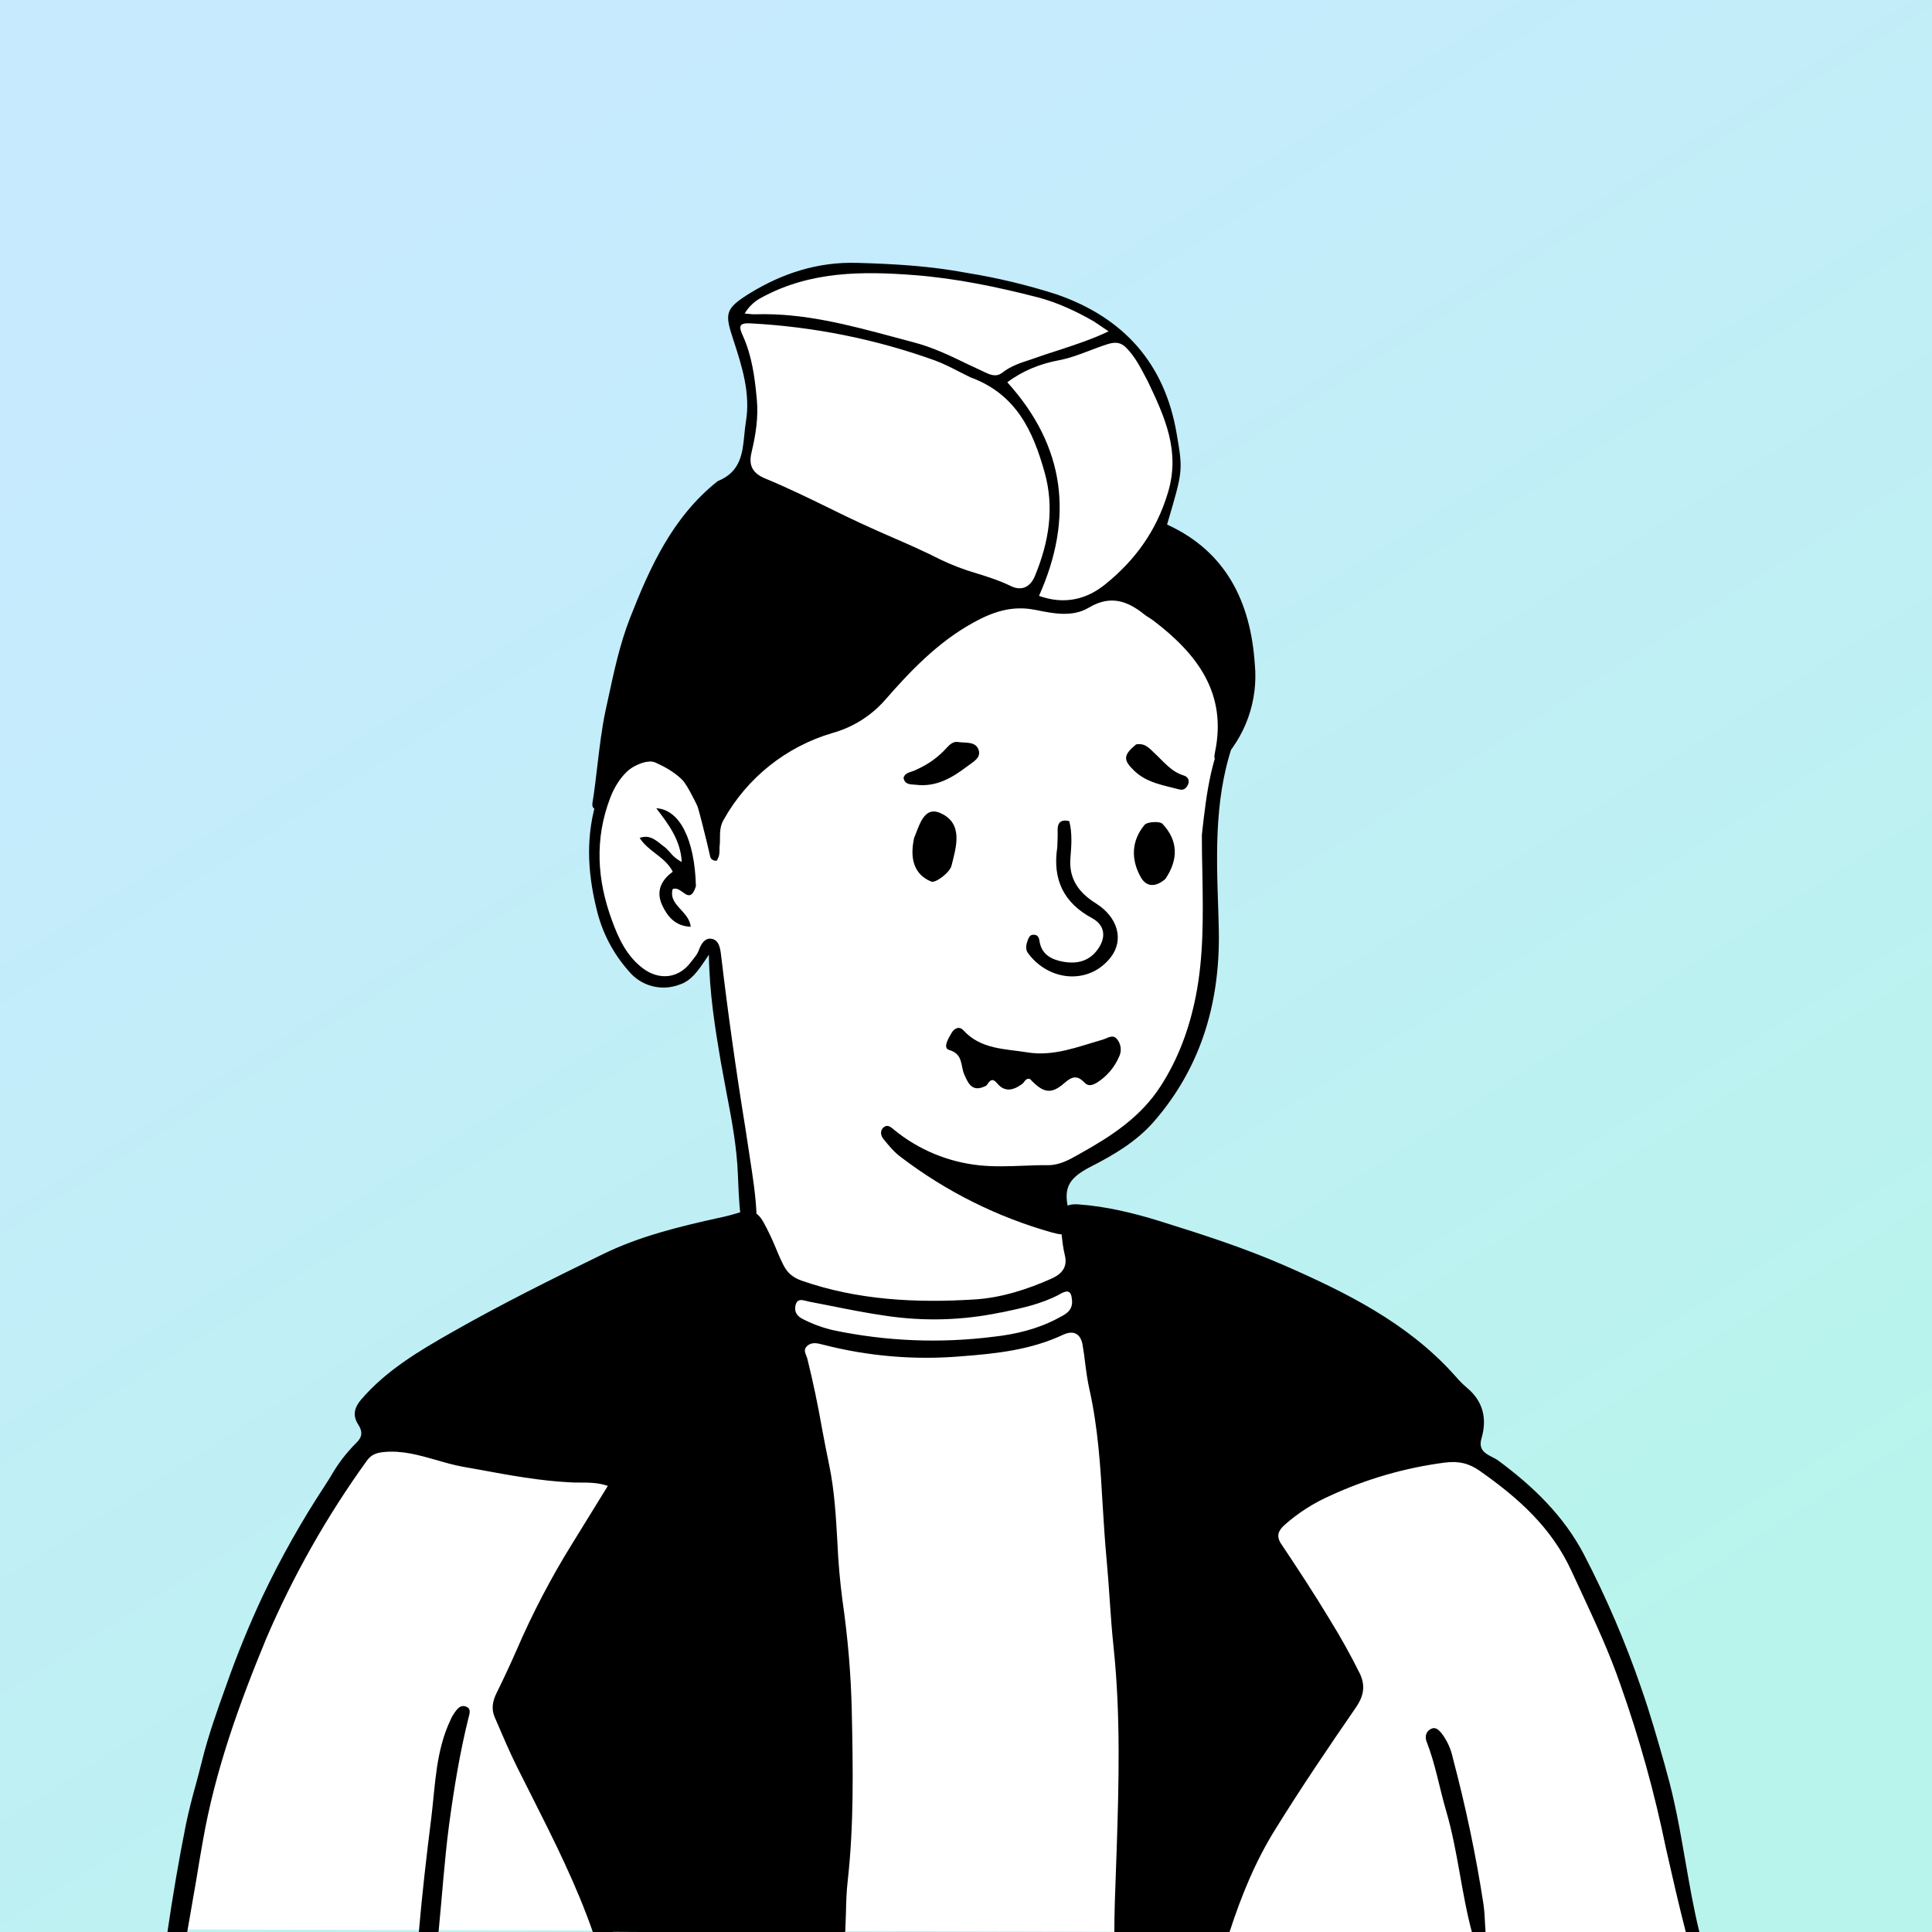
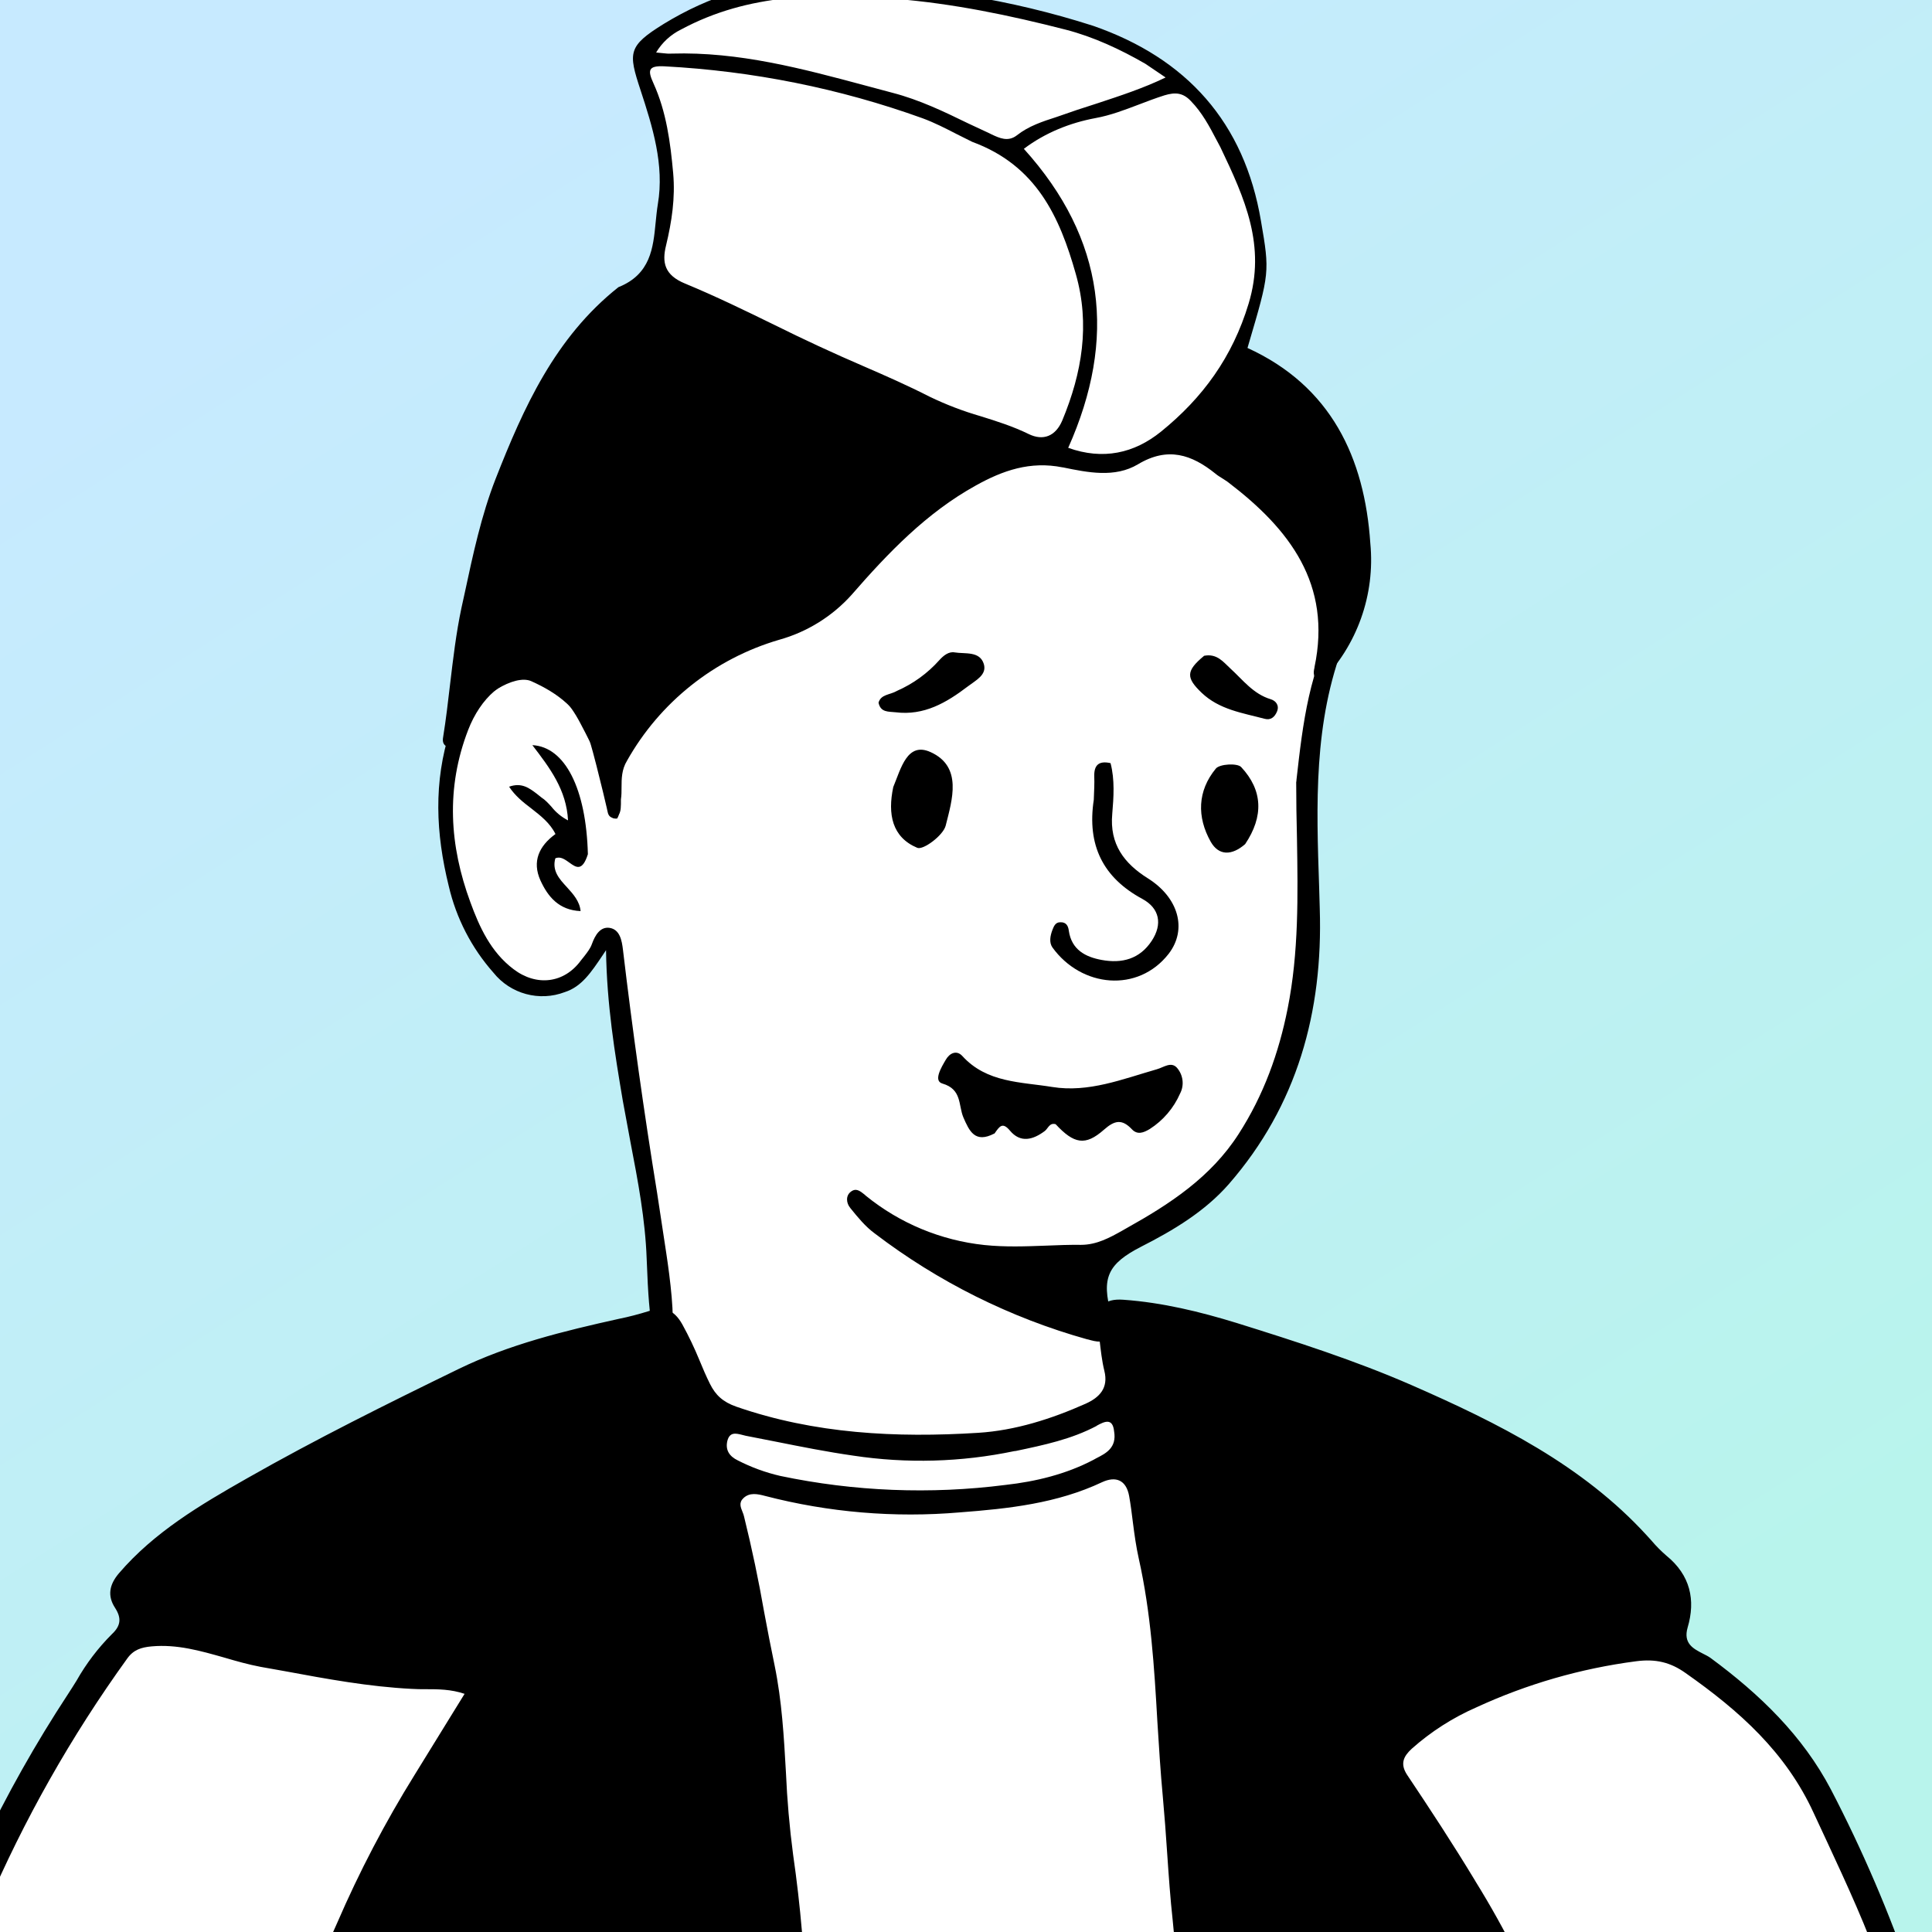
<svg xmlns="http://www.w3.org/2000/svg" viewBox="0 0 1744 1744" fill="none" shape-rendering="auto" width="400" height="400">
  <mask id="viewboxMask">
    <rect width="1744" height="1744" rx="0" ry="0" x="0" y="0" fill="#fff" />
  </mask>
  <g mask="url(#viewboxMask)">
    <rect fill="url(#backgroundLinear)" width="1744" height="1744" x="0" y="0" />
    <defs>
      <linearGradient id="backgroundLinear" gradientTransform="rotate(59 0.5 0.5)">
        <stop stop-color="#c7eaff" />
        <stop offset="1" stop-color="#b8f4ec" />
      </linearGradient>
    </defs>
-     <g transform="translate(531 487)">
-       <path d="M554 727.7c-99.2 297-363.8 388.6-503.7 19.8-19.3-50.7 31-69.5 66.2-91.9 24.1-15.3 36.8-28.5 35.3-42.2-7-64.4-36.9-243.8-36.9-243.8l-3-5.8s.7-1.6-2.2 1.2c-3 3-9.9 34.2-37 34.2-24.5 0-49.2-10.9-61-86.3C7.2 285.6 9.6 214 40 201c12.5-5.3 24-7.2 35.2-.8 11.3 6.4-13-22 112-126C268.4 6.4 396.7-3.5 448.5 8 500.3 19.5 552 44.8 574.9 98.5c27.8 65-25.9 114.3-14 262.5-2.2 53.6.8 171.2-146.6 210.6-28 7.5-19.3 48.4 22.7 58.4 67 21 117 72.3 117 97.9" fill="#fff" />
-       <path fill-rule="evenodd" clip-rule="evenodd" d="m554 266.2.1-1.4c4.1-36.4 8.2-71.7 27.1-103.4 6.5 4.4 5.7 10 3.7 15.2-19.9 51.2-18 104.4-16.2 157.6l.4 14c2.1 66.4-14.5 126.8-58.7 177.5-15.4 17.6-35.8 29.8-56.5 40.3-21.4 11-25.9 20.1-19.2 43.6l.8 2.6c1.4 3.9 2.8 7.9-1 11.8-4.5 4.6-9.5 3.3-14.8 1.8l-.6-.1a406.4 406.4 0 0 1-137-68.3c-6-4.4-10.8-10.3-15.5-16.1l-.3-.4c-2.5-3-3-7.8.5-10.4 3.3-2.5 5.8-.5 8.7 1.8l1 .9a145.5 145.5 0 0 0 76.3 31.7c13.4 1.4 26.6.9 40 .4 7.4-.3 14.8-.6 22.3-.5 10.2 0 18.7-4.7 26.7-9.2l2.8-1.6c27.8-15.5 54.3-32.8 72.2-60.7 16.1-25 25.9-52.2 31.6-80.9 7.2-36.1 6.6-72.7 6-109.8-.3-12-.5-24.2-.5-36.4ZM50.6 190.8c21.9-1.7 34 11.2 44.3 26.3a140.4 140.4 0 0 1 22.4 61.5c.5 3.7 1 7.6-1.2 11.3-4.5.6-4.9-3-5-5.6-.5-20.7-9.7-38.7-18.9-56.1-6.6-12.5-16.2-24.6-31.4-27.6-17.2-3.5-33 12-40.8 32.2-14.5 37.6-12 74.6 1.4 111 5.8 15.9 13.1 32.1 27.8 43.2 14.8 11.3 32.7 9.3 43.6-5.7l2-2.5c2-2.6 4-5.1 5-8 2.1-5.8 5.4-11.2 11.3-10.4 6.8 1 8 8.3 8.7 14a3661 3661 0 0 0 22 156.7l5.9 38.8c2.6 17.1 5.6 41.7 3.6 52.1a28 28 0 0 0-.3 2.2c-.4 2.8-.6 5-4.2 5.5-4.9.8-7-2-7.7-6.4-2.3-17-3-23.6-4-49.6-.9-25.2-5.6-50-10.4-74.9l-5-27c-5.2-30.8-10.3-62-10.8-97l-2 3c-7.6 11.3-13.7 20.5-24.5 24a40.5 40.5 0 0 1-46.1-12.5 127.8 127.8 0 0 1-28.8-55.8c-8.4-34-9.9-67.1.9-100.6 5.2-16.1 23.7-44.7 42.2-42Zm34.6 127.5c4.4 3.2 8.4 6 12-5.4-1.1-42.2-14.7-69.2-35.8-70.3 11.2 14.6 22 28.8 23 48.5a32.3 32.3 0 0 1-10.7-8.8c-2-2.2-4-4.4-6.5-6l-3-2.4c-4.8-3.6-9.7-7.4-17.8-4.5 3.8 5.8 9 10 14.3 14 6 4.7 12 9.3 15.6 16.5-10.6 7.7-15.2 17.7-9.7 29.9 4.8 10.5 11.9 19.2 25.9 19.8-.6-6.3-4.7-10.9-8.8-15.4-5-5.4-9.7-10.6-7.5-18.6 3.2-1.5 6.2.7 9 2.7Z" fill="#000" />
+     <g transform="translate(-348.8 -348.8) scale(1.4)">
+       <g transform="translate(531 487)">
+         <path d="M554 727.7c-99.2 297-363.8 388.6-503.7 19.8-19.3-50.7 31-69.5 66.2-91.9 24.1-15.3 36.8-28.5 35.3-42.2-7-64.4-36.9-243.8-36.9-243.8l-3-5.8s.7-1.6-2.2 1.2c-3 3-9.9 34.2-37 34.2-24.5 0-49.2-10.9-61-86.3C7.2 285.6 9.6 214 40 201c12.5-5.3 24-7.2 35.2-.8 11.3 6.4-13-22 112-126C268.4 6.4 396.7-3.5 448.5 8 500.3 19.5 552 44.8 574.9 98.5c27.8 65-25.9 114.3-14 262.5-2.2 53.6.8 171.2-146.6 210.6-28 7.5-19.3 48.4 22.7 58.4 67 21 117 72.3 117 97.9" fill="#fff" />
+         <path fill-rule="evenodd" clip-rule="evenodd" d="m554 266.2.1-1.4c4.1-36.4 8.2-71.7 27.1-103.4 6.5 4.4 5.7 10 3.7 15.2-19.9 51.2-18 104.4-16.2 157.6l.4 14c2.1 66.4-14.5 126.8-58.7 177.5-15.4 17.6-35.8 29.8-56.5 40.3-21.4 11-25.9 20.1-19.2 43.6l.8 2.6c1.4 3.9 2.8 7.9-1 11.8-4.5 4.6-9.5 3.3-14.8 1.8l-.6-.1a406.4 406.4 0 0 1-137-68.3c-6-4.4-10.8-10.3-15.5-16.1l-.3-.4c-2.5-3-3-7.8.5-10.4 3.3-2.5 5.8-.5 8.7 1.8l1 .9a145.5 145.5 0 0 0 76.3 31.7c13.4 1.4 26.6.9 40 .4 7.4-.3 14.8-.6 22.3-.5 10.2 0 18.7-4.7 26.7-9.2l2.8-1.6c27.8-15.5 54.3-32.8 72.2-60.7 16.1-25 25.9-52.2 31.6-80.9 7.2-36.1 6.6-72.7 6-109.8-.3-12-.5-24.2-.5-36.4ZM50.6 190.8c21.9-1.7 34 11.2 44.3 26.3a140.4 140.4 0 0 1 22.4 61.5c.5 3.7 1 7.6-1.2 11.3-4.5.6-4.9-3-5-5.6-.5-20.7-9.7-38.7-18.9-56.1-6.6-12.5-16.2-24.6-31.4-27.6-17.2-3.5-33 12-40.8 32.2-14.5 37.6-12 74.6 1.4 111 5.8 15.9 13.1 32.1 27.8 43.2 14.8 11.3 32.7 9.3 43.6-5.7l2-2.5c2-2.6 4-5.1 5-8 2.1-5.8 5.4-11.2 11.3-10.4 6.8 1 8 8.3 8.7 14a3661 3661 0 0 0 22 156.7l5.9 38.8c2.6 17.1 5.6 41.7 3.6 52.1a28 28 0 0 0-.3 2.2c-.4 2.8-.6 5-4.2 5.5-4.9.8-7-2-7.7-6.4-2.3-17-3-23.6-4-49.6-.9-25.2-5.6-50-10.4-74.9l-5-27c-5.2-30.8-10.3-62-10.8-97l-2 3c-7.6 11.3-13.7 20.5-24.5 24a40.5 40.5 0 0 1-46.1-12.5 127.8 127.8 0 0 1-28.8-55.8c-8.4-34-9.9-67.1.9-100.6 5.2-16.1 23.7-44.7 42.2-42Zm34.6 127.5c4.4 3.2 8.4 6 12-5.4-1.1-42.2-14.7-69.2-35.8-70.3 11.2 14.6 22 28.8 23 48.5a32.3 32.3 0 0 1-10.7-8.8c-2-2.2-4-4.4-6.5-6l-3-2.4c-4.8-3.6-9.7-7.4-17.8-4.5 3.8 5.8 9 10 14.3 14 6 4.7 12 9.3 15.6 16.5-10.6 7.7-15.2 17.7-9.7 29.9 4.8 10.5 11.9 19.2 25.9 19.8-.6-6.3-4.7-10.9-8.8-15.4-5-5.4-9.7-10.6-7.5-18.6 3.2-1.5 6.2.7 9 2.7Z" fill="#000" />
+       </g>
+       <g transform="translate(178 1057)">
+         <path d="m1351 688-1369-3.3s11.4-97 44.3-189.1c41.2-115.2 107.2-232 125-246.1 20.8-16.8-11.6-18.2 3.4-41.2 33.5-51.1 147-97.5 179.8-114.1 58.7-29.8 164.8-47.8 164.8-47.8l27.2 53.5s63.5 21.9 138.6 24.4c40.5 1.3 134.4-29.5 134.4-29.5L788.3 37s169.5 34.8 253.3 85.6c48.3 29.3 108.5 75 110 101.2 2.2 39.8 1.7 36.7 24 51.9 53.5 36.2 98.8 122 121.2 191.2C1314.4 521.1 1351 688 1351 688Z" fill="#fff" />
+         <path d="m924.7 688-94.5-.3L843 482.6l-43.4-379.4s-110.1 29-147 27c-31.4-1.5-123.7-22-123.7-22s51 280 55.9 374.4C587.3 533.9 576 688 576 688l-209.4-1.2L276 489s51-133.4 101.5-206.7c9-13.1-22.8-16-64.1-14-42.2 2-164.2-13.8-162.4-44.5 3-51.3 150.5-113 183.4-129.6C393 64.4 499.2 46.4 499.2 46.4l27.3 53.5S590 121.8 665 124.3c40.5 1.3 134.4-29.5 134.4-29.5L788.3 37s169.6 34.8 253.4 85.6c48.3 29.3 122 66.1 111.2 120.3-2.3 12-207 47-187.2 89.8 24.6 53 88.8 118.6 79 135-16 27-40.8 67.7-69.5 103.3-20.2 25-50.5 117-50.5 117Z" fill="#000" />
+         <path fill-rule="evenodd" clip-rule="evenodd" d="M301.5 563.4c20.5 40.6 41 81.3 56 124.6 6.6 0 12 0 17.7-1l-4.3-11a672.5 672.5 0 0 0-19.6-47.8 5876 5876 0 0 0-34.2-70.7c-9.4-19.2-18.8-38.3-28-57.5-3.8-8-6-16.9-1.3-25.8 6.7-12.8 12.6-26 18.4-39.2l5.2-11.8c11-24.4 24.5-47.6 38-70.9 10.6-18.1 21.2-36.3 30.6-55 8-16.3 5.6-24.5-12-30a48.4 48.4 0 0 0-10.5-2.3c-8.6-.7-17.2-1.2-25.9-1.7-26.4-1.5-52.9-3-78.6-10.8-8-2.4-16.3-3.7-24.6-5-8-1.3-16-2.6-23.8-4.9l-4.6-1.3c-14.8-4.2-30-8.6-41.4-20.3l1.7-2.4c1-1.3 1.8-2.5 2.8-3.5 25.5-28.7 59-47 92.3-65.1l20-11a963.1 963.1 0 0 1 62.6-31.4c7.9-3.7 15.8-7.4 23.7-11.3A394 394 0 0 1 423 71.5c10.6-3.1 21.4-5.6 32.2-8 7.8-1.9 15.6-3.7 23.3-5.7 20.1-5.3 23.8-4 29 15.7l9.1 34.2a2051 2051 0 0 1 26.8 106.6c8.7 40.7 14.4 82 17.2 123.5a1480 1480 0 0 0 6.8 70.7c3.7 32.2 7.3 64.3 8 96.7.5 20.8-.1 41.6-.8 62.4l-.8 29c-.3 13.5-1.8 26.9-3.3 40.2-2 17-4 34-3.3 51.2 6.7 0 12.2 0 17.8-1.2l.6-16.2c.2-10.2.5-20 1.6-29.6 5.7-51 4.8-102 3.7-153-.7-33.6-3.6-67-8.4-100.2a605.8 605.8 0 0 1-4.6-52.8c-1.3-23-2.6-46.1-7.3-69a1627 1627 0 0 1-6.7-34.2 906 906 0 0 0-13-61.8c-.2-1-.6-2-1-3-1.2-3-2.5-6 .6-8.9 4-3.8 9.1-2.7 14-1.4A373 373 0 0 0 690 167.3c31.6-2.4 62.8-5.8 91.8-19.5 8.7-4 15.5-1.5 17.4 9 1 5.6 1.7 11.2 2.4 16.9 1 7.9 2.1 15.8 3.8 23.4 7.8 34.8 10 70 12 105.2 1 16.1 2 32.2 3.5 48.3 1.1 12 2 24.2 2.8 36.3 1 14.6 2 29.1 3.6 43.7 6.3 60.7 4.7 121.5 2.7 182.3l-.7 20c-.7 18.4-1.4 36.7-1.4 55 5.8 0 10.4 0 15.4-1l.8-5.3c1-6.5 2-12.5 2-18.4l.3-44.7c.1-28 .3-56.2 1.6-84.2 1.7-37 .6-74-3.2-111-2.7-26.2-4.5-52.4-6.3-78.7-1.7-24.1-3.4-48.3-5.7-72.4-4.5-46-10.5-92-20.5-137.3a2499.2 2499.2 0 0 1-13.8-68.7c-.5-2.4-.4-5-.4-7.4v-4c-.3-6.4 2.7-8.5 9.1-7.2a642.2 642.2 0 0 1 79.2 18.8c21 6.9 41.7 15 62.3 23 7.3 3 14.7 5.8 22 8.6a446.7 446.7 0 0 1 141 84.8c13 11.7 24.1 25.1 31.8 40.6 4.5 9.3-.3 19.2-9.6 21l-9.2 1.9c-22.7 4.4-45.4 9-67.6 15.7a251.6 251.6 0 0 0-92.9 50.8c-7.6 6.6-8.7 14.7-4.5 23.2 4 8 8.4 16 13.2 23.6 5.8 9.2 11.7 18.4 17.7 27.5a705.7 705.7 0 0 1 42 70c3.2 6.5 4 13-.3 18-9.4 10.8-16.8 22.9-24.3 35a360.3 360.3 0 0 1-16.9 25.7 486 486 0 0 0-53.6 90.3c-3.6 7.9-6.6 16-9.7 24.2-4.8 13-9.7 25.8-16.5 37.7 7.5 0 14 0 20.6-1 10.7-33 23.5-64.2 41.5-93 23-37.1 47.5-73.3 72.3-109.3 6.3-9 9.7-18.8 3.8-31a589 589 0 0 0-27-48.5l-.4-.7c-13.9-23-28.7-45.6-43.7-68-4.7-7.2-2.2-12 3-16.8a158.1 158.1 0 0 1 41.7-26.7 355.4 355.4 0 0 1 102.9-29.7c12.8-1.7 22.3.7 32 7.6 34.6 24.3 64.6 51 82.6 90.3l8.7 18.7c12.8 27.6 25.6 55.2 35.5 84a1107 1107 0 0 1 41 147.4c5.8 25.6 11.6 51.2 18.2 76.7 4.9 0 8.6 0 12-1-5.3-21.6-9-43.3-12.8-65-4.7-27-9.4-54-17-80.4l-1.4-5.3c-6.6-23.2-13.2-46.4-21.1-69a882 882 0 0 0-52-121.3c-18.2-34.7-45.8-61.4-77.7-84.9-1.4-1-3.2-1.9-5-2.8-6-3.1-12.7-6.5-9.7-16.8 5.2-17.6 1.8-33.7-13.7-46.3a86.8 86.8 0 0 1-9.6-9.7l-3-3.3c-41.4-45.3-95.8-72.5-151.8-97-36.4-15.9-74.5-28.1-112.6-40-23.7-7.3-48-13.2-73-15-12.7-1-18 4.8-16.5 16.8.4 3 .8 6 1 9 .8 6.7 1.5 13.5 3.1 20 2.8 11.2-3.2 17.2-12 21.2-22 9.8-45.4 17.3-69.4 18.8-52.8 3.3-105.4.7-156-16.9-8.5-3-13.3-7.4-16.9-14.7-2.5-5-4.7-10.2-6.8-15.3a224 224 0 0 0-11-23c-5.4-9.6-11.8-11.8-21.6-8.6-6.4 2-12.8 3.7-19.3 5C434.6 50.4 399.3 59 366.5 75c-46 22.4-91.7 45.1-136 70.3-30.3 17.2-60 34.8-82.7 61.3-6.2 7.3-7.5 14.5-2.5 22.2 4.2 6.5 3.9 11.5-2 17a139.2 139.2 0 0 0-22.8 30c-1.8 2.8-3.5 5.7-5.4 8.5-21 32-39.7 65.2-56 99.5A873.4 873.4 0 0 0 26.7 463l-1 2.8c-7.9 22-15.7 43.9-21.3 66.5a925 925 0 0 1-5.6 21.5 563.4 563.4 0 0 0-8.8 35.3c-6.6 32.9-12.2 66-17 98.9 6.7 0 12.1 0 18-1l8-46c2-12.3 4-24.5 6.2-36.6 11-63 32.6-123 57-182a838.3 838.3 0 0 1 91-160.9c4-5.6 9-7.2 15.7-7.8 16.4-1.5 31.6 2.9 46.8 7.2 7.8 2.3 15.6 4.5 23.5 6l15.7 2.8c27 5 54 10 81.8 11.4 2.9.2 5.8.2 8.7.2 8.1 0 16.5 0 25.3 3l-8.4 13.6-23.8 38.6a729.7 729.7 0 0 0-50 95.6 948.5 948.5 0 0 1-18.2 39.1c-3.8 7.6-4.9 14.6-1.7 22l1.3 3c6 14 11.9 27.8 18.6 41.4l13 25.8Zm476.8-452c4.8-2.6 10.3-5.4 11.2 3.7 1.8 10.6-5.4 14.2-11.5 17.3l-1.8 1c-17.5 9.2-37 14-56.8 16.2a437 437 0 0 1-145.1-5.8c-9.6-2.2-18.8-5.6-27.4-10-5.6-2.7-8.1-6.8-6.8-12.5 1.5-6 5.5-5 9.5-4l2.4.6 19.4 3.8c16.5 3.3 33.1 6.6 49.9 9a293 293 0 0 0 103.8-2.9l1-.1c18-3.8 35.8-7.5 52.2-16.2Z" fill="#000" />
+         <path d="M200 688c3-35 7-69.8 11.4-104.7 3.6-29.7 4-60 17.4-88 1-2.4 2.3-4.6 3.8-6.7 2.3-3.1 5-6.8 9.7-5.2 5.3 1.7 3.6 6.4 2.7 9.9-8 32.1-13.3 64.8-17.7 97.5-4.1 31.5-6.2 63.3-9.4 96-5.8 1.2-11.2 1.2-18 1.2ZM1150.9 688c-9.8-36.3-12.8-73.7-23.3-109.7-6.2-21-9.8-42.8-17.9-63.4-1.6-4.2-.5-9 4-11.2 4.4-2.3 7.4 1.3 9.9 4.3a55.4 55.4 0 0 1 9.9 22.1c11.5 43.4 20.8 87.4 27.6 131.7 1.2 8 1.2 16 1.9 25.2-3.5 1-7.3 1-12.1 1Z" fill="#000" />
+       </g>
+       <g transform="translate(266 207)">
+         <path d="M613 324c-59.5-29-155.6-70.2-189.9-89.6-34.2-19.4-9.5-18-11.6-69-2.1-50.1-25.2-85.3-9.2-98.8C430 43.6 502.4 27 589 39.5c96.3 14 156.3 39.4 185.3 97.6 27 54.3 24.5 91.5 11.2 119.5-17 35.5-48.8 79.3-80.4 82.3-31.6 3-92-14.8-92-14.8Z" fill="#fff" />
+         <path fill-rule="evenodd" clip-rule="evenodd" d="M405.9 185.5c-1.6 16.4-3.2 33.5-24 41.8-41 32.5-61.3 78-79.2 123.6-9.2 23.5-14.6 48.8-20 74l-2 9.1c-3.5 16.5-5.4 33-7.4 49.7-1.3 11.2-2.6 22.3-4.4 33.5-.6 3.2-.2 6 4.5 7 4.2-2.7 5.8-7.2 7.5-11.6.8-2.2 1.6-4.4 2.7-6.4 8.2-14.8 31.4-29.8 42.2-24.8 16.9 7.6 31.8 18.4 37.3 37.4 3.3 11.2 6 22.5 8.8 33.8l2.5 10.6.3 1.4c.5 2.5 1 4.8 4.8 5.1 3.8-2 3.9-5.4 4-9v-3.1c.4-2.6.4-5.2.4-7.7 0-5.8.1-11.6 3.5-17.2a166 166 0 0 1 98-78 98.3 98.3 0 0 0 46.9-29.1c23.5-27 48.2-52.8 80-70.4 17.4-9.7 35.1-15.9 56-11.7h.2c16 3.3 33.5 6.9 48.4-2 19.2-11.5 34.6-6.3 50 6.1 1.4 1.2 3 2.1 4.4 3 1.4 1 2.8 1.7 4 2.7 39.3 30 66.7 65.5 55.4 119v.3c-.7 3-1.4 6.7 4 9.5a111.9 111.9 0 0 0 32-89.6c-3.7-55.2-25.3-101.4-79.2-126l.7-2.4c13.5-45.8 13.7-46.4 8-79.4-10.7-63.7-48-105-108.2-125.9a556 556 0 0 0-81.4-19.5c-33-6.2-65.6-8.1-98.8-9-35.5-1.1-67.4 9.4-96.6 27.2-23.3 14.4-23 18.6-15.1 42.6 7.8 23.8 15.5 48.3 11.2 73.7-.6 3.7-1 7.7-1.4 11.7ZM600 128.6l10 5c41.4 15.2 56.4 48.4 66.8 85.2 9.3 32.6 4 63.8-8.7 94.4-4.3 10.2-12.3 13.4-21.7 8.8-10-4.9-20.4-8.2-31-11.5a208.9 208.9 0 0 1-32.9-12.6c-13.9-7.1-28.2-13.4-42.5-19.6a1161 1161 0 0 1-57.4-26.6c-19-9.3-38.1-18.6-57.7-26.7-13.4-5.5-15-13.7-12.3-24.6 3.7-15.4 6-30.6 4.6-46.5-1.8-20-4.4-39.7-12.7-58-3.9-8.5-3.4-11.5 7-11 56.8 3 113 14.2 166.5 33.5 7.6 2.8 14.8 6.5 22 10.2ZM770 137l-2.4-4.5c-4.7-9-9.4-17.8-16.6-25.2-5.1-5.4-10-5.8-17-3.7-5.7 1.8-11.2 3.9-16.7 6-9 3.4-18 6.9-27.9 8.7-16.1 3-32.2 9.3-46.1 19.8 52.6 58.2 60 122.5 28.6 192.8 22.4 8 42.5 3.6 59.9-10.5 26.8-21.7 46-48 56.4-82.4 11.4-37.5-2.4-67.9-18.2-101Zm-99.6-75.7c17.8 4.6 35 12.6 51.3 22l13 8.8c-14.5 7-29.3 11.8-43.8 16.6a745.8 745.8 0 0 0-26.6 8.9c-9 2.9-17.9 5.8-25.5 11.8-5.7 4.4-11.2 1.8-16.5-.7l-1.4-.7-13.3-6.2c-15.8-7.7-31.6-15.3-48.9-19.8l-17.2-4.6c-41-11-82-22-125.2-20.7-2 .1-3.8 0-6.1-.3l-4-.4a38.4 38.4 0 0 1 16-14.8c43.7-23.5 90.4-23.5 138-19.8 37.5 3 74 10.6 110.2 19.9Z" fill="#000" />
+       </g>
+       <g transform="translate(791 871)">
+         <path d="M99.3 109c-12.6 6.6-16.2-1.7-20-10.4-3.3-7.8-.8-18.1-13.5-21.8-6-1.7-.7-10.5 2.2-15.4 2.4-4.2 6.9-6.4 10.6-2.4 15.8 17.4 37.8 16.7 58 20C160 82.8 182 73.9 204 67.6c4.4-1.2 9.2-5.2 13-1 4 4.6 4.9 11.2 2 16.7a51.8 51.8 0 0 1-19.5 22.8c-4 2.4-8 4-11.6.1-6.4-6.7-11.1-5.7-18 .4-12 10.6-19.3 9.1-31.1-3.6-4-1.1-4.8 2.7-7 4.4-7.6 5.7-15.7 7.9-22.5-.3-4.8-5.7-6.7-2.7-9.9 1.9Z" fill="#000" />
+       </g>
+       <g transform="translate(653 805)" />
+       <g transform="translate(901 668)">
+         <path d="M53.4 96.7c.2-5.7.5-10.4.3-15-.2-7.3 3-10.2 10.5-8.5 2.8 10.7 2 22 1.1 32.7-1.8 19.6 7.7 32 23 41.6 19.6 12.3 25.6 32.7 13.4 48.6-19.8 25.4-56.3 21.8-75-4.1-2.2-3.2-1.4-7.5 0-11.2.9-2.3 1.9-5 5-5 3.8-.2 5.2 2.2 5.6 5.5 1.8 12.3 10.8 16.9 21.2 18.8 13 2.4 24.5-.5 32.3-12.4 7-10.7 5-20.9-6-26.9-25.4-13.7-35.9-34.6-31.4-64Z" fill="#000" />
+       </g>
+       <g transform="translate(610 680)">
+         <path d="M215.1 76.6c5-12 9-29.4 24.1-22.5 20.7 9.4 13.9 30.7 9.7 47.4-1.6 6.3-14.5 15.9-18.3 14.3-16.3-6.8-19.2-21.7-15.5-39.2ZM442 113.4c-8.6 7.5-17 7.6-22.2-1.5-9-16-8.6-32.8 3.3-47.2 2.5-3 13.8-3.6 16.3-1 14 15 14.6 31.8 2.6 49.7Z" fill="#000" />
+       </g>
+       <g transform="translate(610 680)" />
+       <g transform="translate(774 657)">
+         <path d="M53.5 37.6a79.2 79.2 0 0 0 27.3-19.8c2.7-3 6.1-5.7 9.9-5 6.7 1.1 16.2-1 18.8 7.5 2.1 7-5.2 10.5-10.3 14.4-13.8 10.5-28.2 19-46.6 16.7-4.6-.5-9.7.2-11-6.2 1.6-5.5 7.3-4.9 11.9-7.6ZM251.4 15c8.5-1.7 12.6 4.1 17.1 8.2 8.1 7.4 14.7 16.4 26 19.8 3.3 1 5.7 4 4 8-1.5 3.5-4 5.7-8 4.6-14.3-3.8-29.2-5.9-40.6-16.8-10-9.6-10.2-14 1.5-23.7Z" fill="#000" />
+       </g>
+       <g transform="translate(0 559)" />
    </g>
-     <g transform="translate(178 1057)">
-       <path d="m1351 688-1369-3.3s11.4-97 44.3-189.1c41.2-115.2 107.2-232 125-246.1 20.8-16.8-11.6-18.2 3.4-41.2 33.5-51.1 147-97.5 179.8-114.1 58.7-29.8 164.8-47.8 164.8-47.8l27.2 53.5s63.5 21.9 138.6 24.4c40.5 1.3 134.4-29.5 134.4-29.5L788.3 37s169.5 34.8 253.3 85.6c48.3 29.3 108.5 75 110 101.2 2.2 39.8 1.7 36.7 24 51.9 53.5 36.2 98.8 122 121.2 191.2C1314.4 521.1 1351 688 1351 688Z" fill="#fff" />
-       <path d="m924.7 688-94.5-.3L843 482.6l-43.4-379.4s-110.1 29-147 27c-31.4-1.5-123.7-22-123.7-22s51 280 55.9 374.4C587.3 533.9 576 688 576 688l-209.4-1.2L276 489s51-133.4 101.5-206.7c9-13.1-22.8-16-64.1-14-42.2 2-164.2-13.8-162.4-44.5 3-51.3 150.5-113 183.4-129.6C393 64.4 499.2 46.4 499.2 46.4l27.3 53.5S590 121.8 665 124.3c40.5 1.3 134.4-29.5 134.4-29.5L788.3 37s169.6 34.8 253.4 85.6c48.3 29.3 122 66.1 111.2 120.3-2.3 12-207 47-187.2 89.8 24.6 53 88.8 118.6 79 135-16 27-40.8 67.7-69.5 103.3-20.2 25-50.5 117-50.5 117Z" fill="#000" />
-       <path fill-rule="evenodd" clip-rule="evenodd" d="M301.5 563.4c20.5 40.6 41 81.3 56 124.6 6.6 0 12 0 17.7-1l-4.3-11a672.5 672.5 0 0 0-19.6-47.8 5876 5876 0 0 0-34.2-70.7c-9.4-19.2-18.8-38.3-28-57.5-3.8-8-6-16.9-1.3-25.8 6.7-12.8 12.6-26 18.4-39.2l5.2-11.8c11-24.4 24.5-47.6 38-70.9 10.6-18.1 21.2-36.3 30.6-55 8-16.3 5.6-24.5-12-30a48.4 48.4 0 0 0-10.5-2.3c-8.6-.7-17.2-1.2-25.9-1.7-26.4-1.5-52.9-3-78.6-10.8-8-2.4-16.3-3.7-24.6-5-8-1.3-16-2.6-23.8-4.9l-4.6-1.3c-14.8-4.2-30-8.6-41.4-20.3l1.7-2.4c1-1.3 1.8-2.5 2.8-3.5 25.5-28.7 59-47 92.3-65.1l20-11a963.1 963.1 0 0 1 62.6-31.4c7.9-3.7 15.8-7.4 23.7-11.3A394 394 0 0 1 423 71.5c10.6-3.1 21.4-5.6 32.2-8 7.8-1.9 15.6-3.7 23.3-5.7 20.1-5.3 23.8-4 29 15.7l9.1 34.2a2051 2051 0 0 1 26.8 106.6c8.7 40.7 14.4 82 17.2 123.5a1480 1480 0 0 0 6.8 70.7c3.7 32.2 7.3 64.3 8 96.7.5 20.8-.1 41.6-.8 62.4l-.8 29c-.3 13.5-1.8 26.9-3.3 40.2-2 17-4 34-3.3 51.2 6.7 0 12.2 0 17.8-1.2l.6-16.2c.2-10.2.5-20 1.6-29.6 5.7-51 4.8-102 3.7-153-.7-33.6-3.6-67-8.4-100.2a605.8 605.8 0 0 1-4.6-52.8c-1.3-23-2.6-46.1-7.3-69a1627 1627 0 0 1-6.7-34.2 906 906 0 0 0-13-61.8c-.2-1-.6-2-1-3-1.2-3-2.5-6 .6-8.9 4-3.8 9.1-2.7 14-1.4A373 373 0 0 0 690 167.3c31.6-2.4 62.8-5.8 91.8-19.5 8.7-4 15.5-1.5 17.4 9 1 5.6 1.7 11.2 2.4 16.9 1 7.9 2.1 15.8 3.8 23.4 7.8 34.8 10 70 12 105.2 1 16.1 2 32.2 3.5 48.3 1.1 12 2 24.2 2.8 36.3 1 14.6 2 29.1 3.6 43.7 6.3 60.7 4.7 121.5 2.7 182.3l-.7 20c-.7 18.4-1.4 36.7-1.4 55 5.8 0 10.4 0 15.4-1l.8-5.3c1-6.5 2-12.5 2-18.4l.3-44.7c.1-28 .3-56.2 1.6-84.2 1.7-37 .6-74-3.2-111-2.7-26.2-4.5-52.4-6.3-78.7-1.7-24.1-3.4-48.3-5.7-72.4-4.5-46-10.5-92-20.5-137.3a2499.2 2499.2 0 0 1-13.8-68.7c-.5-2.4-.4-5-.4-7.4v-4c-.3-6.4 2.7-8.5 9.1-7.2a642.2 642.2 0 0 1 79.2 18.8c21 6.9 41.7 15 62.3 23 7.3 3 14.7 5.8 22 8.6a446.7 446.7 0 0 1 141 84.8c13 11.7 24.1 25.1 31.8 40.6 4.5 9.3-.3 19.2-9.6 21l-9.2 1.9c-22.7 4.4-45.4 9-67.6 15.7a251.6 251.6 0 0 0-92.9 50.8c-7.6 6.6-8.7 14.7-4.5 23.2 4 8 8.4 16 13.2 23.6 5.8 9.2 11.7 18.4 17.7 27.5a705.7 705.7 0 0 1 42 70c3.2 6.5 4 13-.3 18-9.4 10.8-16.8 22.9-24.3 35a360.3 360.3 0 0 1-16.9 25.7 486 486 0 0 0-53.6 90.3c-3.6 7.9-6.6 16-9.7 24.2-4.8 13-9.7 25.8-16.5 37.7 7.5 0 14 0 20.6-1 10.7-33 23.5-64.2 41.5-93 23-37.1 47.5-73.3 72.3-109.3 6.3-9 9.7-18.8 3.8-31a589 589 0 0 0-27-48.5l-.4-.7c-13.9-23-28.7-45.6-43.7-68-4.7-7.2-2.2-12 3-16.8a158.1 158.1 0 0 1 41.7-26.7 355.4 355.4 0 0 1 102.9-29.7c12.8-1.7 22.3.7 32 7.6 34.6 24.3 64.6 51 82.6 90.3l8.7 18.7c12.8 27.6 25.6 55.2 35.5 84a1107 1107 0 0 1 41 147.4c5.8 25.6 11.6 51.2 18.2 76.7 4.9 0 8.6 0 12-1-5.3-21.6-9-43.3-12.8-65-4.7-27-9.4-54-17-80.4l-1.4-5.3c-6.6-23.2-13.2-46.4-21.1-69a882 882 0 0 0-52-121.3c-18.2-34.7-45.8-61.4-77.7-84.9-1.4-1-3.2-1.9-5-2.8-6-3.1-12.7-6.5-9.7-16.8 5.2-17.6 1.8-33.7-13.7-46.3a86.8 86.8 0 0 1-9.6-9.7l-3-3.3c-41.4-45.3-95.8-72.5-151.8-97-36.4-15.9-74.5-28.1-112.6-40-23.7-7.3-48-13.2-73-15-12.7-1-18 4.8-16.5 16.8.4 3 .8 6 1 9 .8 6.7 1.5 13.5 3.1 20 2.8 11.2-3.2 17.2-12 21.2-22 9.8-45.4 17.3-69.4 18.8-52.8 3.3-105.4.7-156-16.9-8.5-3-13.3-7.4-16.9-14.7-2.5-5-4.7-10.2-6.8-15.3a224 224 0 0 0-11-23c-5.4-9.6-11.8-11.8-21.6-8.6-6.4 2-12.8 3.7-19.3 5C434.6 50.4 399.3 59 366.5 75c-46 22.4-91.7 45.1-136 70.3-30.3 17.2-60 34.8-82.7 61.3-6.2 7.3-7.5 14.5-2.5 22.2 4.2 6.5 3.9 11.5-2 17a139.2 139.2 0 0 0-22.8 30c-1.8 2.8-3.5 5.7-5.4 8.5-21 32-39.7 65.2-56 99.5A873.4 873.4 0 0 0 26.7 463l-1 2.8c-7.9 22-15.7 43.9-21.3 66.5a925 925 0 0 1-5.6 21.5 563.4 563.4 0 0 0-8.8 35.3c-6.6 32.9-12.2 66-17 98.9 6.7 0 12.1 0 18-1l8-46c2-12.3 4-24.5 6.2-36.6 11-63 32.6-123 57-182a838.3 838.3 0 0 1 91-160.9c4-5.6 9-7.2 15.7-7.8 16.4-1.5 31.6 2.9 46.8 7.2 7.8 2.3 15.6 4.5 23.5 6l15.7 2.8c27 5 54 10 81.8 11.4 2.9.2 5.8.2 8.7.2 8.1 0 16.5 0 25.3 3l-8.4 13.6-23.8 38.6a729.7 729.7 0 0 0-50 95.6 948.5 948.5 0 0 1-18.2 39.1c-3.8 7.6-4.9 14.6-1.7 22l1.3 3c6 14 11.9 27.8 18.6 41.4l13 25.8Zm476.8-452c4.8-2.6 10.3-5.4 11.2 3.7 1.8 10.6-5.4 14.2-11.5 17.3l-1.8 1c-17.5 9.2-37 14-56.8 16.2a437 437 0 0 1-145.1-5.8c-9.6-2.2-18.8-5.6-27.4-10-5.6-2.7-8.1-6.8-6.8-12.5 1.5-6 5.5-5 9.5-4l2.4.6 19.4 3.8c16.5 3.3 33.1 6.6 49.9 9a293 293 0 0 0 103.8-2.9l1-.1c18-3.8 35.8-7.5 52.2-16.2Z" fill="#000" />
-       <path d="M200 688c3-35 7-69.8 11.4-104.7 3.6-29.7 4-60 17.4-88 1-2.4 2.3-4.6 3.8-6.7 2.3-3.1 5-6.8 9.7-5.2 5.3 1.7 3.6 6.4 2.7 9.9-8 32.1-13.3 64.8-17.7 97.5-4.1 31.5-6.2 63.3-9.4 96-5.8 1.2-11.2 1.2-18 1.2ZM1150.9 688c-9.8-36.3-12.8-73.7-23.3-109.7-6.2-21-9.8-42.8-17.9-63.4-1.6-4.2-.5-9 4-11.2 4.4-2.3 7.4 1.3 9.9 4.3a55.4 55.4 0 0 1 9.9 22.1c11.5 43.4 20.8 87.4 27.6 131.7 1.2 8 1.2 16 1.9 25.2-3.5 1-7.3 1-12.1 1Z" fill="#000" />
-     </g>
-     <g transform="translate(266 207)">
-       <path d="M613 324c-59.5-29-155.6-70.2-189.9-89.6-34.2-19.4-9.5-18-11.6-69-2.1-50.1-25.2-85.3-9.2-98.8C430 43.6 502.4 27 589 39.5c96.3 14 156.3 39.4 185.3 97.6 27 54.3 24.5 91.5 11.2 119.5-17 35.5-48.8 79.3-80.4 82.3-31.6 3-92-14.8-92-14.8Z" fill="#fff" />
-       <path fill-rule="evenodd" clip-rule="evenodd" d="M405.9 185.5c-1.6 16.4-3.2 33.5-24 41.8-41 32.5-61.3 78-79.2 123.6-9.2 23.5-14.6 48.8-20 74l-2 9.1c-3.5 16.5-5.4 33-7.4 49.7-1.3 11.2-2.6 22.3-4.4 33.5-.6 3.2-.2 6 4.5 7 4.2-2.7 5.8-7.2 7.5-11.6.8-2.2 1.6-4.4 2.7-6.4 8.2-14.8 31.4-29.8 42.2-24.8 16.9 7.6 31.8 18.4 37.3 37.4 3.3 11.2 6 22.5 8.8 33.8l2.5 10.6.3 1.4c.5 2.5 1 4.8 4.8 5.1 3.8-2 3.9-5.4 4-9v-3.1c.4-2.6.4-5.2.4-7.7 0-5.8.1-11.6 3.5-17.2a166 166 0 0 1 98-78 98.3 98.3 0 0 0 46.9-29.1c23.5-27 48.2-52.8 80-70.4 17.4-9.7 35.1-15.9 56-11.7h.2c16 3.3 33.5 6.9 48.4-2 19.2-11.5 34.6-6.3 50 6.1 1.4 1.2 3 2.1 4.4 3 1.4 1 2.8 1.7 4 2.7 39.3 30 66.7 65.5 55.4 119v.3c-.7 3-1.4 6.7 4 9.5a111.9 111.9 0 0 0 32-89.6c-3.7-55.2-25.3-101.4-79.2-126l.7-2.4c13.5-45.8 13.7-46.4 8-79.4-10.7-63.7-48-105-108.2-125.9a556 556 0 0 0-81.4-19.5c-33-6.2-65.6-8.1-98.8-9-35.5-1.1-67.4 9.4-96.6 27.2-23.3 14.4-23 18.6-15.1 42.6 7.8 23.8 15.5 48.3 11.2 73.7-.6 3.7-1 7.7-1.4 11.7ZM600 128.6l10 5c41.4 15.2 56.4 48.4 66.8 85.2 9.3 32.6 4 63.8-8.7 94.4-4.3 10.2-12.3 13.4-21.7 8.8-10-4.9-20.4-8.2-31-11.5a208.9 208.9 0 0 1-32.9-12.6c-13.9-7.1-28.2-13.4-42.5-19.6a1161 1161 0 0 1-57.4-26.6c-19-9.3-38.1-18.6-57.7-26.7-13.4-5.5-15-13.7-12.3-24.6 3.7-15.4 6-30.6 4.6-46.5-1.8-20-4.4-39.7-12.7-58-3.9-8.5-3.4-11.5 7-11 56.8 3 113 14.2 166.5 33.5 7.6 2.8 14.8 6.5 22 10.2ZM770 137l-2.4-4.5c-4.7-9-9.4-17.8-16.6-25.2-5.1-5.4-10-5.8-17-3.7-5.7 1.8-11.2 3.9-16.7 6-9 3.4-18 6.9-27.9 8.7-16.1 3-32.2 9.3-46.1 19.8 52.6 58.2 60 122.5 28.6 192.8 22.4 8 42.5 3.6 59.9-10.5 26.8-21.7 46-48 56.4-82.4 11.4-37.5-2.4-67.9-18.2-101Zm-99.6-75.7c17.8 4.6 35 12.6 51.3 22l13 8.8c-14.5 7-29.3 11.8-43.8 16.6a745.8 745.8 0 0 0-26.6 8.9c-9 2.9-17.9 5.8-25.5 11.8-5.7 4.4-11.2 1.8-16.5-.7l-1.4-.7-13.3-6.2c-15.8-7.7-31.6-15.3-48.9-19.8l-17.2-4.6c-41-11-82-22-125.2-20.7-2 .1-3.8 0-6.1-.3l-4-.4a38.4 38.4 0 0 1 16-14.8c43.7-23.5 90.4-23.5 138-19.8 37.5 3 74 10.6 110.2 19.9Z" fill="#000" />
-     </g>
-     <g transform="translate(791 871)">
-       <path d="M99.3 109c-12.6 6.6-16.2-1.7-20-10.4-3.3-7.8-.8-18.1-13.5-21.8-6-1.7-.7-10.5 2.2-15.4 2.4-4.2 6.9-6.4 10.6-2.4 15.8 17.4 37.8 16.7 58 20C160 82.8 182 73.9 204 67.6c4.4-1.2 9.2-5.2 13-1 4 4.6 4.9 11.2 2 16.7a51.8 51.8 0 0 1-19.5 22.8c-4 2.4-8 4-11.6.1-6.4-6.7-11.1-5.7-18 .4-12 10.6-19.3 9.1-31.1-3.6-4-1.1-4.8 2.7-7 4.4-7.6 5.7-15.7 7.9-22.5-.3-4.8-5.7-6.7-2.7-9.9 1.9Z" fill="#000" />
-     </g>
-     <g transform="translate(653 805)" />
-     <g transform="translate(901 668)">
-       <path d="M53.4 96.7c.2-5.7.5-10.4.3-15-.2-7.3 3-10.2 10.5-8.5 2.8 10.7 2 22 1.1 32.7-1.8 19.6 7.7 32 23 41.6 19.6 12.3 25.6 32.7 13.4 48.6-19.8 25.4-56.3 21.8-75-4.1-2.2-3.2-1.4-7.5 0-11.2.9-2.3 1.9-5 5-5 3.8-.2 5.2 2.2 5.6 5.5 1.8 12.3 10.8 16.9 21.2 18.8 13 2.4 24.5-.5 32.3-12.4 7-10.7 5-20.9-6-26.9-25.4-13.7-35.9-34.6-31.4-64Z" fill="#000" />
-     </g>
-     <g transform="translate(610 680)">
-       <path d="M215.1 76.6c5-12 9-29.4 24.1-22.5 20.7 9.4 13.9 30.7 9.7 47.4-1.6 6.3-14.5 15.9-18.3 14.3-16.3-6.8-19.2-21.7-15.5-39.2ZM442 113.4c-8.6 7.5-17 7.6-22.2-1.5-9-16-8.6-32.8 3.3-47.2 2.5-3 13.8-3.6 16.3-1 14 15 14.6 31.8 2.6 49.7Z" fill="#000" />
-     </g>
-     <g transform="translate(610 680)" />
-     <g transform="translate(774 657)">
-       <path d="M53.5 37.6a79.2 79.2 0 0 0 27.3-19.8c2.7-3 6.1-5.7 9.9-5 6.7 1.1 16.2-1 18.8 7.5 2.1 7-5.2 10.5-10.3 14.4-13.8 10.5-28.2 19-46.6 16.7-4.6-.5-9.7.2-11-6.2 1.6-5.5 7.3-4.9 11.9-7.6ZM251.4 15c8.5-1.7 12.6 4.1 17.1 8.2 8.1 7.4 14.7 16.4 26 19.8 3.3 1 5.7 4 4 8-1.5 3.5-4 5.7-8 4.6-14.3-3.8-29.2-5.9-40.6-16.8-10-9.6-10.2-14 1.5-23.7Z" fill="#000" />
-     </g>
-     <g transform="translate(0 559)" />
  </g>
</svg>
